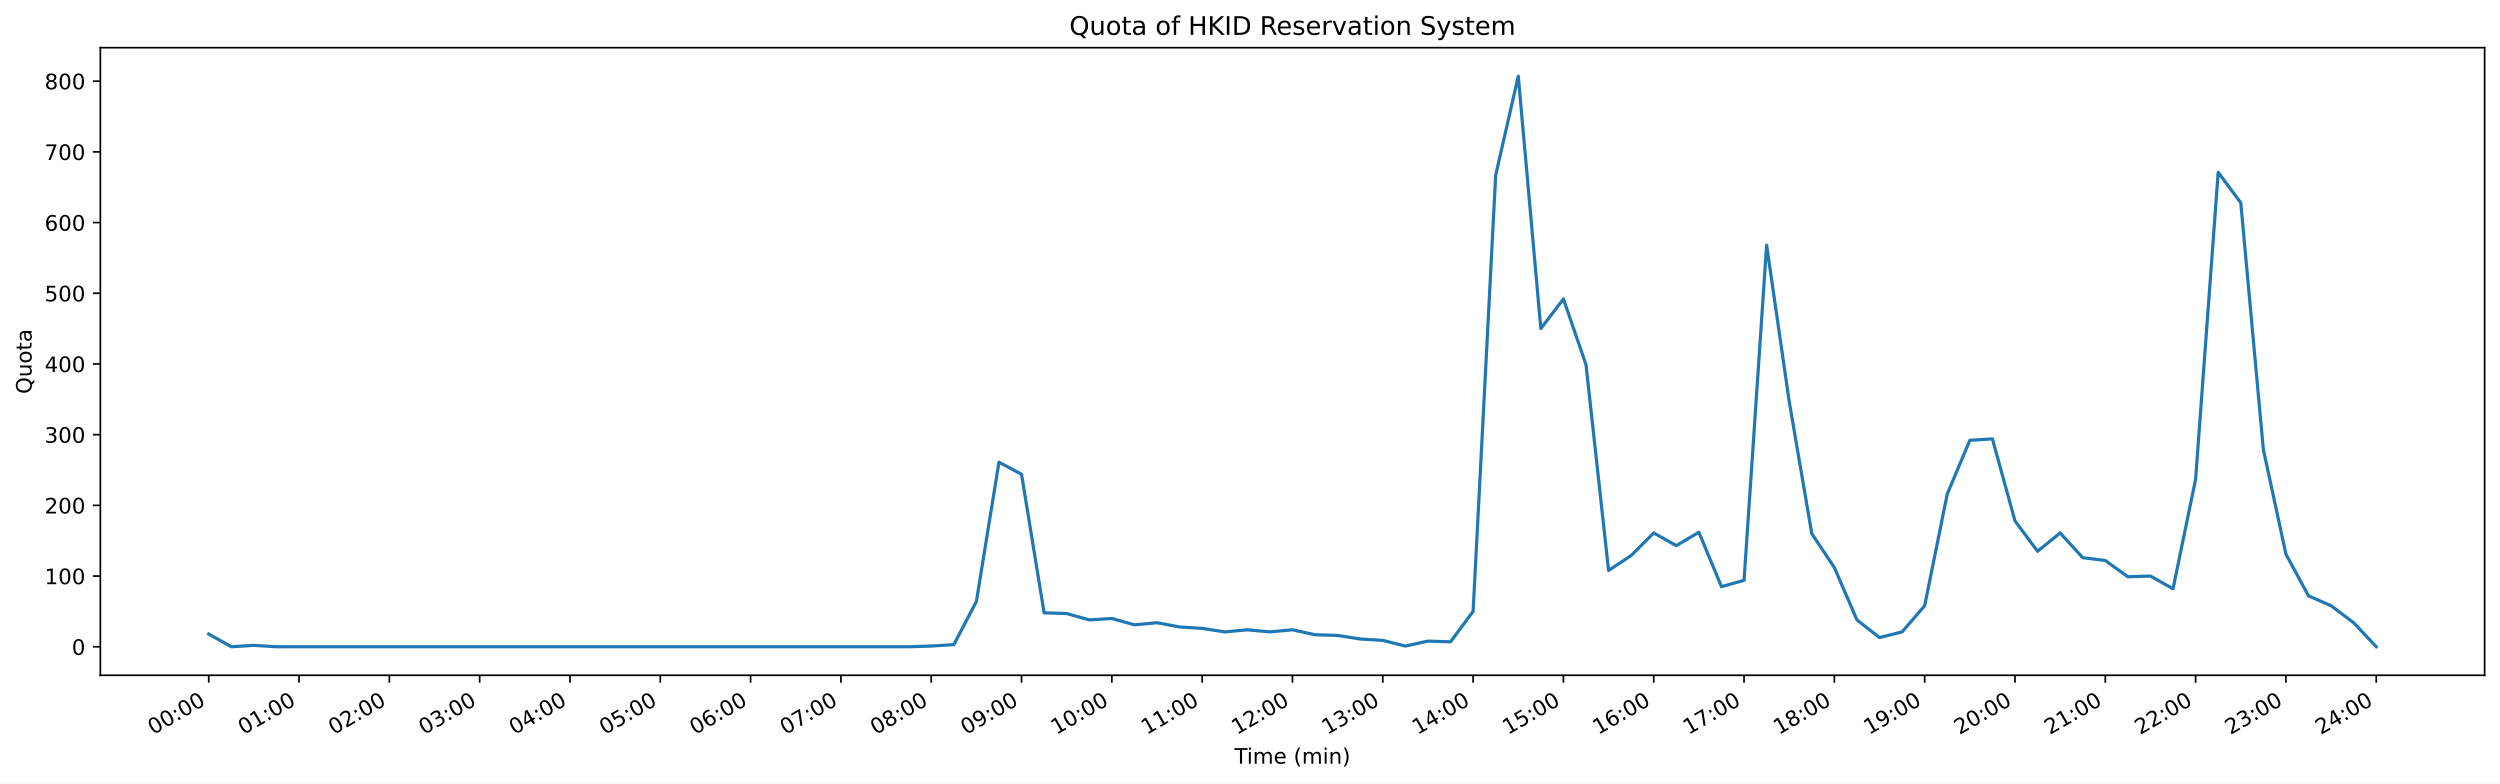
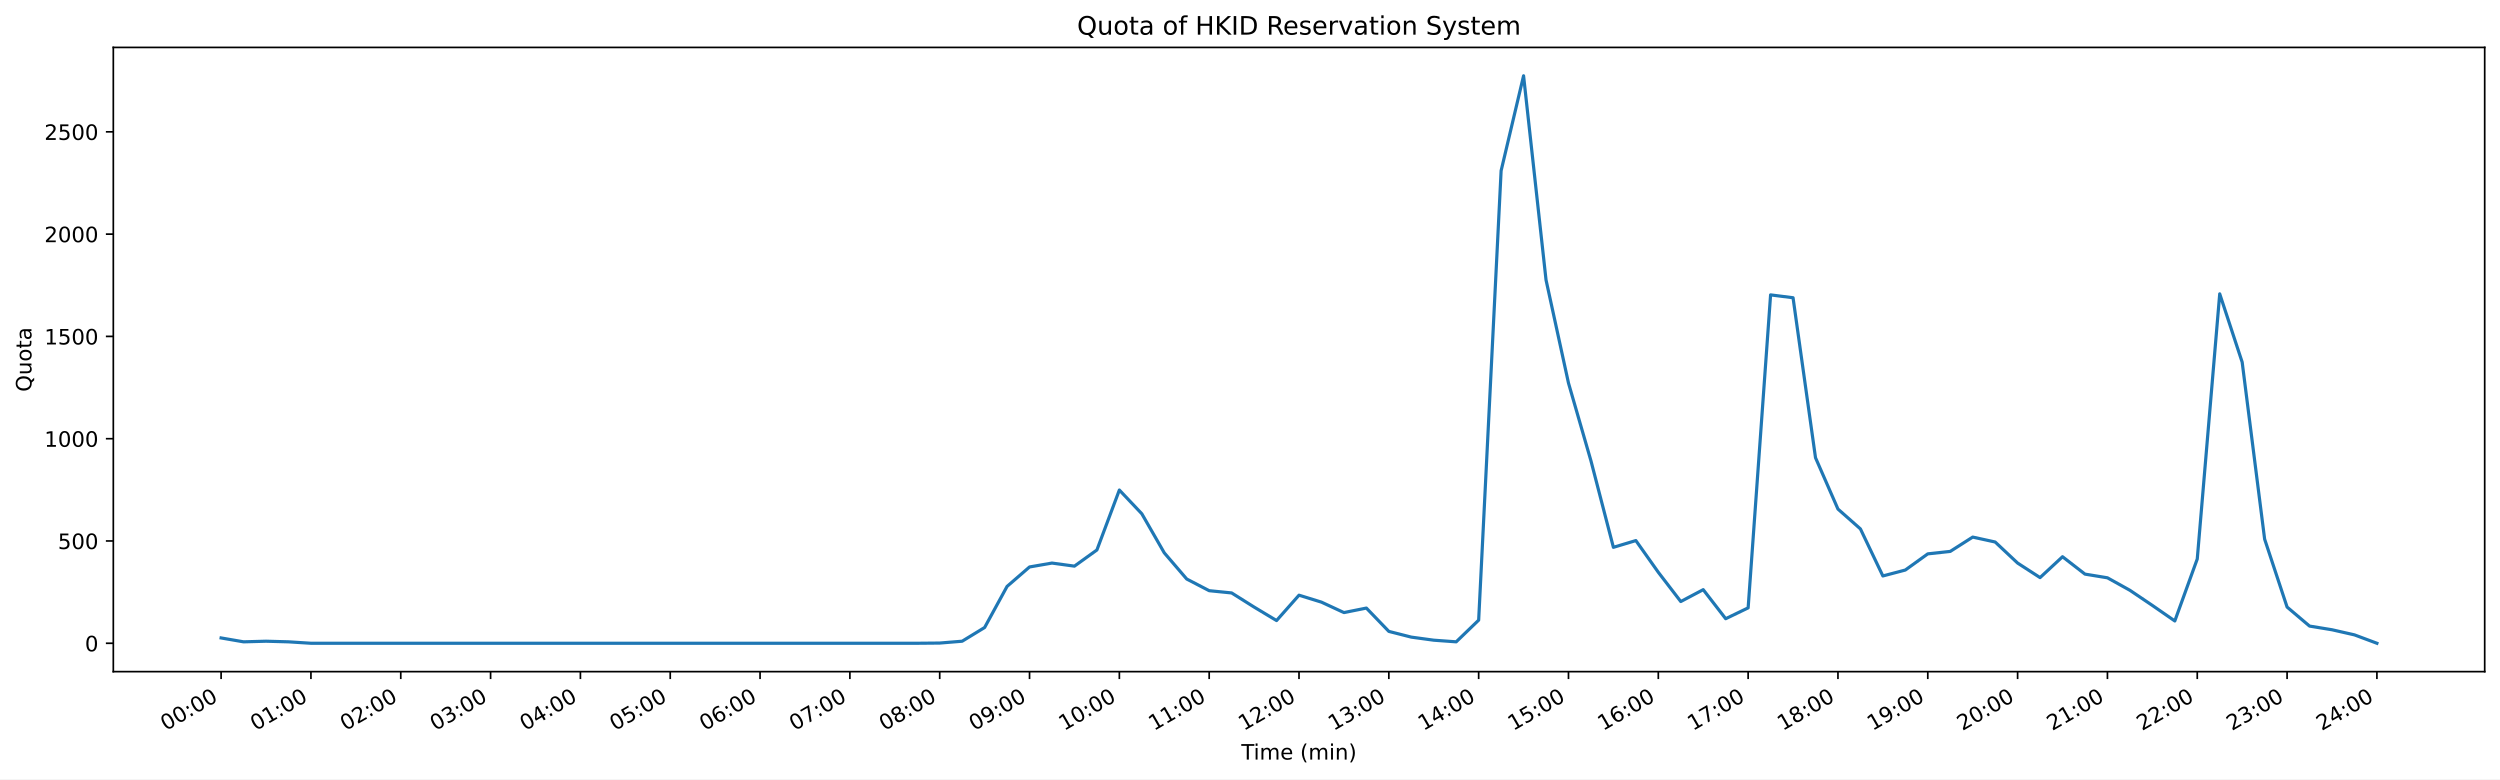
- <svg xmlns="http://www.w3.org/2000/svg" xmlns:xlink="http://www.w3.org/1999/xlink" width="1170.166pt" height="366.747pt" viewBox="0 0 1170.166 366.747" version="1.1">
+ <svg xmlns="http://www.w3.org/2000/svg" xmlns:xlink="http://www.w3.org/1999/xlink" width="1176.528pt" height="366.747pt" viewBox="0 0 1176.528 366.747" version="1.1">
  <defs>
    <style type="text/css">*{stroke-linejoin: round; stroke-linecap: butt}</style>
  </defs>
  <g id="figure_1">
    <g id="patch_1">
-       <path d="M 0 366.747  L 1170.166 366.747  L 1170.166 0  L 0 0  z " style="fill: #ffffff" />
+       <path d="M 0 366.747  L 1176.528 366.747  L 1176.528 0  L 0 0  z " style="fill: #ffffff" />
    </g>
    <g id="axes_1">
      <g id="patch_2">
-         <path d="M 46.966 316.078  L 1162.966 316.078  L 1162.966 22.318  L 46.966 22.318  z " style="fill: #ffffff" />
+         <path d="M 53.328 316.078  L 1169.328 316.078  L 1169.328 22.318  L 53.328 22.318  z " style="fill: #ffffff" />
      </g>
      <g id="matplotlib.axis_1">
        <g id="xtick_1">
          <g id="line2d_1">
            <defs>
-               <path id="m8f4cb7f6e7" d="M 0 0  L 0 3.5  " style="stroke: #000000; stroke-width: 0.8" />
+               <path id="ma7c7d7e7e1" d="M 0 0  L 0 3.5  " style="stroke: #000000; stroke-width: 0.8" />
            </defs>
            <g>
-               <use xlink:href="#m8f4cb7f6e7" x="97.693" y="316.078" style="stroke: #000000; stroke-width: 0.8" />
+               <use xlink:href="#ma7c7d7e7e1" x="104.055" y="316.078" style="stroke: #000000; stroke-width: 0.8" />
            </g>
          </g>
          <g id="text_1">
-             <g transform="translate(71.69528 344.0679) rotate(-30) scale(0.1 -0.1)">
+             <g transform="translate(78.05778 344.0679) rotate(-30) scale(0.1 -0.1)">
              <defs>
                <path id="DejaVuSans-30" d="M 2034 4250  Q 1547 4250 1301 3770  Q 1056 3291 1056 2328  Q 1056 1369 1301 889  Q 1547 409 2034 409  Q 2525 409 2770 889  Q 3016 1369 3016 2328  Q 3016 3291 2770 3770  Q 2525 4250 2034 4250  z M 2034 4750  Q 2819 4750 3233 4129  Q 3647 3509 3647 2328  Q 3647 1150 3233 529  Q 2819 -91 2034 -91  Q 1250 -91 836 529  Q 422 1150 422 2328  Q 422 3509 836 4129  Q 1250 4750 2034 4750  z " transform="scale(0.015625)" />
                <path id="DejaVuSans-3a" d="M 750 794  L 1409 794  L 1409 0  L 750 0  L 750 794  z M 750 3309  L 1409 3309  L 1409 2516  L 750 2516  L 750 3309  z " transform="scale(0.015625)" />
              </defs>
              <use xlink:href="#DejaVuSans-30" />
              <use xlink:href="#DejaVuSans-30" x="63.623" />
              <use xlink:href="#DejaVuSans-3a" x="127.246" />
              <use xlink:href="#DejaVuSans-30" x="160.938" />
              <use xlink:href="#DejaVuSans-30" x="224.561" />
            </g>
          </g>
        </g>
        <g id="xtick_2">
          <g id="line2d_2">
            <g>
-               <use xlink:href="#m8f4cb7f6e7" x="139.966" y="316.078" style="stroke: #000000; stroke-width: 0.8" />
+               <use xlink:href="#ma7c7d7e7e1" x="146.328" y="316.078" style="stroke: #000000; stroke-width: 0.8" />
            </g>
          </g>
          <g id="text_2">
-             <g transform="translate(113.968 344.0679) rotate(-30) scale(0.1 -0.1)">
+             <g transform="translate(120.3305 344.0679) rotate(-30) scale(0.1 -0.1)">
              <defs>
                <path id="DejaVuSans-31" d="M 794 531  L 1825 531  L 1825 4091  L 703 3866  L 703 4441  L 1819 4666  L 2450 4666  L 2450 531  L 3481 531  L 3481 0  L 794 0  L 794 531  z " transform="scale(0.015625)" />
              </defs>
              <use xlink:href="#DejaVuSans-30" />
              <use xlink:href="#DejaVuSans-31" x="63.623" />
              <use xlink:href="#DejaVuSans-3a" x="127.246" />
              <use xlink:href="#DejaVuSans-30" x="160.938" />
              <use xlink:href="#DejaVuSans-30" x="224.561" />
            </g>
          </g>
        </g>
        <g id="xtick_3">
          <g id="line2d_3">
            <g>
-               <use xlink:href="#m8f4cb7f6e7" x="182.238" y="316.078" style="stroke: #000000; stroke-width: 0.8" />
+               <use xlink:href="#ma7c7d7e7e1" x="188.601" y="316.078" style="stroke: #000000; stroke-width: 0.8" />
            </g>
          </g>
          <g id="text_3">
-             <g transform="translate(156.2407 344.0679) rotate(-30) scale(0.1 -0.1)">
+             <g transform="translate(162.6032 344.0679) rotate(-30) scale(0.1 -0.1)">
              <defs>
                <path id="DejaVuSans-32" d="M 1228 531  L 3431 531  L 3431 0  L 469 0  L 469 531  Q 828 903 1448 1529  Q 2069 2156 2228 2338  Q 2531 2678 2651 2914  Q 2772 3150 2772 3378  Q 2772 3750 2511 3984  Q 2250 4219 1831 4219  Q 1534 4219 1204 4116  Q 875 4013 500 3803  L 500 4441  Q 881 4594 1212 4672  Q 1544 4750 1819 4750  Q 2544 4750 2975 4387  Q 3406 4025 3406 3419  Q 3406 3131 3298 2873  Q 3191 2616 2906 2266  Q 2828 2175 2409 1742  Q 1991 1309 1228 531  z " transform="scale(0.015625)" />
              </defs>
              <use xlink:href="#DejaVuSans-30" />
              <use xlink:href="#DejaVuSans-32" x="63.623" />
              <use xlink:href="#DejaVuSans-3a" x="127.246" />
              <use xlink:href="#DejaVuSans-30" x="160.938" />
              <use xlink:href="#DejaVuSans-30" x="224.561" />
            </g>
          </g>
        </g>
        <g id="xtick_4">
          <g id="line2d_4">
            <g>
-               <use xlink:href="#m8f4cb7f6e7" x="224.511" y="316.078" style="stroke: #000000; stroke-width: 0.8" />
+               <use xlink:href="#ma7c7d7e7e1" x="230.874" y="316.078" style="stroke: #000000; stroke-width: 0.8" />
            </g>
          </g>
          <g id="text_4">
-             <g transform="translate(198.5135 344.0679) rotate(-30) scale(0.1 -0.1)">
+             <g transform="translate(204.876 344.0679) rotate(-30) scale(0.1 -0.1)">
              <defs>
                <path id="DejaVuSans-33" d="M 2597 2516  Q 3050 2419 3304 2112  Q 3559 1806 3559 1356  Q 3559 666 3084 287  Q 2609 -91 1734 -91  Q 1441 -91 1130 -33  Q 819 25 488 141  L 488 750  Q 750 597 1062 519  Q 1375 441 1716 441  Q 2309 441 2620 675  Q 2931 909 2931 1356  Q 2931 1769 2642 2001  Q 2353 2234 1838 2234  L 1294 2234  L 1294 2753  L 1863 2753  Q 2328 2753 2575 2939  Q 2822 3125 2822 3475  Q 2822 3834 2567 4026  Q 2313 4219 1838 4219  Q 1578 4219 1281 4162  Q 984 4106 628 3988  L 628 4550  Q 988 4650 1302 4700  Q 1616 4750 1894 4750  Q 2613 4750 3031 4423  Q 3450 4097 3450 3541  Q 3450 3153 3228 2886  Q 3006 2619 2597 2516  z " transform="scale(0.015625)" />
              </defs>
              <use xlink:href="#DejaVuSans-30" />
              <use xlink:href="#DejaVuSans-33" x="63.623" />
              <use xlink:href="#DejaVuSans-3a" x="127.246" />
              <use xlink:href="#DejaVuSans-30" x="160.938" />
              <use xlink:href="#DejaVuSans-30" x="224.561" />
            </g>
          </g>
        </g>
        <g id="xtick_5">
          <g id="line2d_5">
            <g>
-               <use xlink:href="#m8f4cb7f6e7" x="266.784" y="316.078" style="stroke: #000000; stroke-width: 0.8" />
+               <use xlink:href="#ma7c7d7e7e1" x="273.146" y="316.078" style="stroke: #000000; stroke-width: 0.8" />
            </g>
          </g>
          <g id="text_5">
-             <g transform="translate(240.7862 344.0679) rotate(-30) scale(0.1 -0.1)">
+             <g transform="translate(247.1487 344.0679) rotate(-30) scale(0.1 -0.1)">
              <defs>
                <path id="DejaVuSans-34" d="M 2419 4116  L 825 1625  L 2419 1625  L 2419 4116  z M 2253 4666  L 3047 4666  L 3047 1625  L 3713 1625  L 3713 1100  L 3047 1100  L 3047 0  L 2419 0  L 2419 1100  L 313 1100  L 313 1709  L 2253 4666  z " transform="scale(0.015625)" />
              </defs>
              <use xlink:href="#DejaVuSans-30" />
              <use xlink:href="#DejaVuSans-34" x="63.623" />
              <use xlink:href="#DejaVuSans-3a" x="127.246" />
              <use xlink:href="#DejaVuSans-30" x="160.938" />
              <use xlink:href="#DejaVuSans-30" x="224.561" />
            </g>
          </g>
        </g>
        <g id="xtick_6">
          <g id="line2d_6">
            <g>
-               <use xlink:href="#m8f4cb7f6e7" x="309.057" y="316.078" style="stroke: #000000; stroke-width: 0.8" />
+               <use xlink:href="#ma7c7d7e7e1" x="315.419" y="316.078" style="stroke: #000000; stroke-width: 0.8" />
            </g>
          </g>
          <g id="text_6">
-             <g transform="translate(283.0589 344.0679) rotate(-30) scale(0.1 -0.1)">
+             <g transform="translate(289.4214 344.0679) rotate(-30) scale(0.1 -0.1)">
              <defs>
                <path id="DejaVuSans-35" d="M 691 4666  L 3169 4666  L 3169 4134  L 1269 4134  L 1269 2991  Q 1406 3038 1543 3061  Q 1681 3084 1819 3084  Q 2600 3084 3056 2656  Q 3513 2228 3513 1497  Q 3513 744 3044 326  Q 2575 -91 1722 -91  Q 1428 -91 1123 -41  Q 819 9 494 109  L 494 744  Q 775 591 1075 516  Q 1375 441 1709 441  Q 2250 441 2565 725  Q 2881 1009 2881 1497  Q 2881 1984 2565 2268  Q 2250 2553 1709 2553  Q 1456 2553 1204 2497  Q 953 2441 691 2322  L 691 4666  z " transform="scale(0.015625)" />
              </defs>
              <use xlink:href="#DejaVuSans-30" />
              <use xlink:href="#DejaVuSans-35" x="63.623" />
              <use xlink:href="#DejaVuSans-3a" x="127.246" />
              <use xlink:href="#DejaVuSans-30" x="160.938" />
              <use xlink:href="#DejaVuSans-30" x="224.561" />
            </g>
          </g>
        </g>
        <g id="xtick_7">
          <g id="line2d_7">
            <g>
-               <use xlink:href="#m8f4cb7f6e7" x="351.329" y="316.078" style="stroke: #000000; stroke-width: 0.8" />
+               <use xlink:href="#ma7c7d7e7e1" x="357.692" y="316.078" style="stroke: #000000; stroke-width: 0.8" />
            </g>
          </g>
          <g id="text_7">
-             <g transform="translate(325.3316 344.0679) rotate(-30) scale(0.1 -0.1)">
+             <g transform="translate(331.6941 344.0679) rotate(-30) scale(0.1 -0.1)">
              <defs>
                <path id="DejaVuSans-36" d="M 2113 2584  Q 1688 2584 1439 2293  Q 1191 2003 1191 1497  Q 1191 994 1439 701  Q 1688 409 2113 409  Q 2538 409 2786 701  Q 3034 994 3034 1497  Q 3034 2003 2786 2293  Q 2538 2584 2113 2584  z M 3366 4563  L 3366 3988  Q 3128 4100 2886 4159  Q 2644 4219 2406 4219  Q 1781 4219 1451 3797  Q 1122 3375 1075 2522  Q 1259 2794 1537 2939  Q 1816 3084 2150 3084  Q 2853 3084 3261 2657  Q 3669 2231 3669 1497  Q 3669 778 3244 343  Q 2819 -91 2113 -91  Q 1303 -91 875 529  Q 447 1150 447 2328  Q 447 3434 972 4092  Q 1497 4750 2381 4750  Q 2619 4750 2861 4703  Q 3103 4656 3366 4563  z " transform="scale(0.015625)" />
              </defs>
              <use xlink:href="#DejaVuSans-30" />
              <use xlink:href="#DejaVuSans-36" x="63.623" />
              <use xlink:href="#DejaVuSans-3a" x="127.246" />
              <use xlink:href="#DejaVuSans-30" x="160.938" />
              <use xlink:href="#DejaVuSans-30" x="224.561" />
            </g>
          </g>
        </g>
        <g id="xtick_8">
          <g id="line2d_8">
            <g>
-               <use xlink:href="#m8f4cb7f6e7" x="393.602" y="316.078" style="stroke: #000000; stroke-width: 0.8" />
+               <use xlink:href="#ma7c7d7e7e1" x="399.964" y="316.078" style="stroke: #000000; stroke-width: 0.8" />
            </g>
          </g>
          <g id="text_8">
-             <g transform="translate(367.6044 344.0679) rotate(-30) scale(0.1 -0.1)">
+             <g transform="translate(373.9669 344.0679) rotate(-30) scale(0.1 -0.1)">
              <defs>
                <path id="DejaVuSans-37" d="M 525 4666  L 3525 4666  L 3525 4397  L 1831 0  L 1172 0  L 2766 4134  L 525 4134  L 525 4666  z " transform="scale(0.015625)" />
              </defs>
              <use xlink:href="#DejaVuSans-30" />
              <use xlink:href="#DejaVuSans-37" x="63.623" />
              <use xlink:href="#DejaVuSans-3a" x="127.246" />
              <use xlink:href="#DejaVuSans-30" x="160.938" />
              <use xlink:href="#DejaVuSans-30" x="224.561" />
            </g>
          </g>
        </g>
        <g id="xtick_9">
          <g id="line2d_9">
            <g>
-               <use xlink:href="#m8f4cb7f6e7" x="435.875" y="316.078" style="stroke: #000000; stroke-width: 0.8" />
+               <use xlink:href="#ma7c7d7e7e1" x="442.237" y="316.078" style="stroke: #000000; stroke-width: 0.8" />
            </g>
          </g>
          <g id="text_9">
-             <g transform="translate(409.8771 344.0679) rotate(-30) scale(0.1 -0.1)">
+             <g transform="translate(416.2396 344.0679) rotate(-30) scale(0.1 -0.1)">
              <defs>
                <path id="DejaVuSans-38" d="M 2034 2216  Q 1584 2216 1326 1975  Q 1069 1734 1069 1313  Q 1069 891 1326 650  Q 1584 409 2034 409  Q 2484 409 2743 651  Q 3003 894 3003 1313  Q 3003 1734 2745 1975  Q 2488 2216 2034 2216  z M 1403 2484  Q 997 2584 770 2862  Q 544 3141 544 3541  Q 544 4100 942 4425  Q 1341 4750 2034 4750  Q 2731 4750 3128 4425  Q 3525 4100 3525 3541  Q 3525 3141 3298 2862  Q 3072 2584 2669 2484  Q 3125 2378 3379 2068  Q 3634 1759 3634 1313  Q 3634 634 3220 271  Q 2806 -91 2034 -91  Q 1263 -91 848 271  Q 434 634 434 1313  Q 434 1759 690 2068  Q 947 2378 1403 2484  z M 1172 3481  Q 1172 3119 1398 2916  Q 1625 2713 2034 2713  Q 2441 2713 2670 2916  Q 2900 3119 2900 3481  Q 2900 3844 2670 4047  Q 2441 4250 2034 4250  Q 1625 4250 1398 4047  Q 1172 3844 1172 3481  z " transform="scale(0.015625)" />
              </defs>
              <use xlink:href="#DejaVuSans-30" />
              <use xlink:href="#DejaVuSans-38" x="63.623" />
              <use xlink:href="#DejaVuSans-3a" x="127.246" />
              <use xlink:href="#DejaVuSans-30" x="160.938" />
              <use xlink:href="#DejaVuSans-30" x="224.561" />
            </g>
          </g>
        </g>
        <g id="xtick_10">
          <g id="line2d_10">
            <g>
-               <use xlink:href="#m8f4cb7f6e7" x="478.147" y="316.078" style="stroke: #000000; stroke-width: 0.8" />
+               <use xlink:href="#ma7c7d7e7e1" x="484.51" y="316.078" style="stroke: #000000; stroke-width: 0.8" />
            </g>
          </g>
          <g id="text_10">
-             <g transform="translate(452.1498 344.0679) rotate(-30) scale(0.1 -0.1)">
+             <g transform="translate(458.5123 344.0679) rotate(-30) scale(0.1 -0.1)">
              <defs>
                <path id="DejaVuSans-39" d="M 703 97  L 703 672  Q 941 559 1184 500  Q 1428 441 1663 441  Q 2288 441 2617 861  Q 2947 1281 2994 2138  Q 2813 1869 2534 1725  Q 2256 1581 1919 1581  Q 1219 1581 811 2004  Q 403 2428 403 3163  Q 403 3881 828 4315  Q 1253 4750 1959 4750  Q 2769 4750 3195 4129  Q 3622 3509 3622 2328  Q 3622 1225 3098 567  Q 2575 -91 1691 -91  Q 1453 -91 1209 -44  Q 966 3 703 97  z M 1959 2075  Q 2384 2075 2632 2365  Q 2881 2656 2881 3163  Q 2881 3666 2632 3958  Q 2384 4250 1959 4250  Q 1534 4250 1286 3958  Q 1038 3666 1038 3163  Q 1038 2656 1286 2365  Q 1534 2075 1959 2075  z " transform="scale(0.015625)" />
              </defs>
              <use xlink:href="#DejaVuSans-30" />
              <use xlink:href="#DejaVuSans-39" x="63.623" />
              <use xlink:href="#DejaVuSans-3a" x="127.246" />
              <use xlink:href="#DejaVuSans-30" x="160.938" />
              <use xlink:href="#DejaVuSans-30" x="224.561" />
            </g>
          </g>
        </g>
        <g id="xtick_11">
          <g id="line2d_11">
            <g>
-               <use xlink:href="#m8f4cb7f6e7" x="520.42" y="316.078" style="stroke: #000000; stroke-width: 0.8" />
+               <use xlink:href="#ma7c7d7e7e1" x="526.783" y="316.078" style="stroke: #000000; stroke-width: 0.8" />
            </g>
          </g>
          <g id="text_11">
-             <g transform="translate(494.4226 344.0679) rotate(-30) scale(0.1 -0.1)">
+             <g transform="translate(500.7851 344.0679) rotate(-30) scale(0.1 -0.1)">
              <use xlink:href="#DejaVuSans-31" />
              <use xlink:href="#DejaVuSans-30" x="63.623" />
              <use xlink:href="#DejaVuSans-3a" x="127.246" />
              <use xlink:href="#DejaVuSans-30" x="160.938" />
              <use xlink:href="#DejaVuSans-30" x="224.561" />
            </g>
          </g>
        </g>
        <g id="xtick_12">
          <g id="line2d_12">
            <g>
-               <use xlink:href="#m8f4cb7f6e7" x="562.693" y="316.078" style="stroke: #000000; stroke-width: 0.8" />
+               <use xlink:href="#ma7c7d7e7e1" x="569.055" y="316.078" style="stroke: #000000; stroke-width: 0.8" />
            </g>
          </g>
          <g id="text_12">
-             <g transform="translate(536.6953 344.0679) rotate(-30) scale(0.1 -0.1)">
+             <g transform="translate(543.0578 344.0679) rotate(-30) scale(0.1 -0.1)">
              <use xlink:href="#DejaVuSans-31" />
              <use xlink:href="#DejaVuSans-31" x="63.623" />
              <use xlink:href="#DejaVuSans-3a" x="127.246" />
              <use xlink:href="#DejaVuSans-30" x="160.938" />
              <use xlink:href="#DejaVuSans-30" x="224.561" />
            </g>
          </g>
        </g>
        <g id="xtick_13">
          <g id="line2d_13">
            <g>
-               <use xlink:href="#m8f4cb7f6e7" x="604.966" y="316.078" style="stroke: #000000; stroke-width: 0.8" />
+               <use xlink:href="#ma7c7d7e7e1" x="611.328" y="316.078" style="stroke: #000000; stroke-width: 0.8" />
            </g>
          </g>
          <g id="text_13">
-             <g transform="translate(578.968 344.0679) rotate(-30) scale(0.1 -0.1)">
+             <g transform="translate(585.3305 344.0679) rotate(-30) scale(0.1 -0.1)">
              <use xlink:href="#DejaVuSans-31" />
              <use xlink:href="#DejaVuSans-32" x="63.623" />
              <use xlink:href="#DejaVuSans-3a" x="127.246" />
              <use xlink:href="#DejaVuSans-30" x="160.938" />
              <use xlink:href="#DejaVuSans-30" x="224.561" />
            </g>
          </g>
        </g>
        <g id="xtick_14">
          <g id="line2d_14">
            <g>
-               <use xlink:href="#m8f4cb7f6e7" x="647.238" y="316.078" style="stroke: #000000; stroke-width: 0.8" />
+               <use xlink:href="#ma7c7d7e7e1" x="653.601" y="316.078" style="stroke: #000000; stroke-width: 0.8" />
            </g>
          </g>
          <g id="text_14">
-             <g transform="translate(621.2407 344.0679) rotate(-30) scale(0.1 -0.1)">
+             <g transform="translate(627.6032 344.0679) rotate(-30) scale(0.1 -0.1)">
              <use xlink:href="#DejaVuSans-31" />
              <use xlink:href="#DejaVuSans-33" x="63.623" />
              <use xlink:href="#DejaVuSans-3a" x="127.246" />
              <use xlink:href="#DejaVuSans-30" x="160.938" />
              <use xlink:href="#DejaVuSans-30" x="224.561" />
            </g>
          </g>
        </g>
        <g id="xtick_15">
          <g id="line2d_15">
            <g>
-               <use xlink:href="#m8f4cb7f6e7" x="689.511" y="316.078" style="stroke: #000000; stroke-width: 0.8" />
+               <use xlink:href="#ma7c7d7e7e1" x="695.874" y="316.078" style="stroke: #000000; stroke-width: 0.8" />
            </g>
          </g>
          <g id="text_15">
-             <g transform="translate(663.5135 344.0679) rotate(-30) scale(0.1 -0.1)">
+             <g transform="translate(669.876 344.0679) rotate(-30) scale(0.1 -0.1)">
              <use xlink:href="#DejaVuSans-31" />
              <use xlink:href="#DejaVuSans-34" x="63.623" />
              <use xlink:href="#DejaVuSans-3a" x="127.246" />
              <use xlink:href="#DejaVuSans-30" x="160.938" />
              <use xlink:href="#DejaVuSans-30" x="224.561" />
            </g>
          </g>
        </g>
        <g id="xtick_16">
          <g id="line2d_16">
            <g>
-               <use xlink:href="#m8f4cb7f6e7" x="731.784" y="316.078" style="stroke: #000000; stroke-width: 0.8" />
+               <use xlink:href="#ma7c7d7e7e1" x="738.146" y="316.078" style="stroke: #000000; stroke-width: 0.8" />
            </g>
          </g>
          <g id="text_16">
-             <g transform="translate(705.7862 344.0679) rotate(-30) scale(0.1 -0.1)">
+             <g transform="translate(712.1487 344.0679) rotate(-30) scale(0.1 -0.1)">
              <use xlink:href="#DejaVuSans-31" />
              <use xlink:href="#DejaVuSans-35" x="63.623" />
              <use xlink:href="#DejaVuSans-3a" x="127.246" />
              <use xlink:href="#DejaVuSans-30" x="160.938" />
              <use xlink:href="#DejaVuSans-30" x="224.561" />
            </g>
          </g>
        </g>
        <g id="xtick_17">
          <g id="line2d_17">
            <g>
-               <use xlink:href="#m8f4cb7f6e7" x="774.057" y="316.078" style="stroke: #000000; stroke-width: 0.8" />
+               <use xlink:href="#ma7c7d7e7e1" x="780.419" y="316.078" style="stroke: #000000; stroke-width: 0.8" />
            </g>
          </g>
          <g id="text_17">
-             <g transform="translate(748.0589 344.0679) rotate(-30) scale(0.1 -0.1)">
+             <g transform="translate(754.4214 344.0679) rotate(-30) scale(0.1 -0.1)">
              <use xlink:href="#DejaVuSans-31" />
              <use xlink:href="#DejaVuSans-36" x="63.623" />
              <use xlink:href="#DejaVuSans-3a" x="127.246" />
              <use xlink:href="#DejaVuSans-30" x="160.938" />
              <use xlink:href="#DejaVuSans-30" x="224.561" />
            </g>
          </g>
        </g>
        <g id="xtick_18">
          <g id="line2d_18">
            <g>
-               <use xlink:href="#m8f4cb7f6e7" x="816.329" y="316.078" style="stroke: #000000; stroke-width: 0.8" />
+               <use xlink:href="#ma7c7d7e7e1" x="822.692" y="316.078" style="stroke: #000000; stroke-width: 0.8" />
            </g>
          </g>
          <g id="text_18">
-             <g transform="translate(790.3316 344.0679) rotate(-30) scale(0.1 -0.1)">
+             <g transform="translate(796.6941 344.0679) rotate(-30) scale(0.1 -0.1)">
              <use xlink:href="#DejaVuSans-31" />
              <use xlink:href="#DejaVuSans-37" x="63.623" />
              <use xlink:href="#DejaVuSans-3a" x="127.246" />
              <use xlink:href="#DejaVuSans-30" x="160.938" />
              <use xlink:href="#DejaVuSans-30" x="224.561" />
            </g>
          </g>
        </g>
        <g id="xtick_19">
          <g id="line2d_19">
            <g>
-               <use xlink:href="#m8f4cb7f6e7" x="858.602" y="316.078" style="stroke: #000000; stroke-width: 0.8" />
+               <use xlink:href="#ma7c7d7e7e1" x="864.964" y="316.078" style="stroke: #000000; stroke-width: 0.8" />
            </g>
          </g>
          <g id="text_19">
-             <g transform="translate(832.6044 344.0679) rotate(-30) scale(0.1 -0.1)">
+             <g transform="translate(838.9669 344.0679) rotate(-30) scale(0.1 -0.1)">
              <use xlink:href="#DejaVuSans-31" />
              <use xlink:href="#DejaVuSans-38" x="63.623" />
              <use xlink:href="#DejaVuSans-3a" x="127.246" />
              <use xlink:href="#DejaVuSans-30" x="160.938" />
              <use xlink:href="#DejaVuSans-30" x="224.561" />
            </g>
          </g>
        </g>
        <g id="xtick_20">
          <g id="line2d_20">
            <g>
-               <use xlink:href="#m8f4cb7f6e7" x="900.875" y="316.078" style="stroke: #000000; stroke-width: 0.8" />
+               <use xlink:href="#ma7c7d7e7e1" x="907.237" y="316.078" style="stroke: #000000; stroke-width: 0.8" />
            </g>
          </g>
          <g id="text_20">
-             <g transform="translate(874.8771 344.0679) rotate(-30) scale(0.1 -0.1)">
+             <g transform="translate(881.2396 344.0679) rotate(-30) scale(0.1 -0.1)">
              <use xlink:href="#DejaVuSans-31" />
              <use xlink:href="#DejaVuSans-39" x="63.623" />
              <use xlink:href="#DejaVuSans-3a" x="127.246" />
              <use xlink:href="#DejaVuSans-30" x="160.938" />
              <use xlink:href="#DejaVuSans-30" x="224.561" />
            </g>
          </g>
        </g>
        <g id="xtick_21">
          <g id="line2d_21">
            <g>
-               <use xlink:href="#m8f4cb7f6e7" x="943.147" y="316.078" style="stroke: #000000; stroke-width: 0.8" />
+               <use xlink:href="#ma7c7d7e7e1" x="949.51" y="316.078" style="stroke: #000000; stroke-width: 0.8" />
            </g>
          </g>
          <g id="text_21">
-             <g transform="translate(917.1498 344.0679) rotate(-30) scale(0.1 -0.1)">
+             <g transform="translate(923.5123 344.0679) rotate(-30) scale(0.1 -0.1)">
              <use xlink:href="#DejaVuSans-32" />
              <use xlink:href="#DejaVuSans-30" x="63.623" />
              <use xlink:href="#DejaVuSans-3a" x="127.246" />
              <use xlink:href="#DejaVuSans-30" x="160.938" />
              <use xlink:href="#DejaVuSans-30" x="224.561" />
            </g>
          </g>
        </g>
        <g id="xtick_22">
          <g id="line2d_22">
            <g>
-               <use xlink:href="#m8f4cb7f6e7" x="985.42" y="316.078" style="stroke: #000000; stroke-width: 0.8" />
+               <use xlink:href="#ma7c7d7e7e1" x="991.783" y="316.078" style="stroke: #000000; stroke-width: 0.8" />
            </g>
          </g>
          <g id="text_22">
-             <g transform="translate(959.4226 344.0679) rotate(-30) scale(0.1 -0.1)">
+             <g transform="translate(965.7851 344.0679) rotate(-30) scale(0.1 -0.1)">
              <use xlink:href="#DejaVuSans-32" />
              <use xlink:href="#DejaVuSans-31" x="63.623" />
              <use xlink:href="#DejaVuSans-3a" x="127.246" />
              <use xlink:href="#DejaVuSans-30" x="160.938" />
              <use xlink:href="#DejaVuSans-30" x="224.561" />
            </g>
          </g>
        </g>
        <g id="xtick_23">
          <g id="line2d_23">
            <g>
-               <use xlink:href="#m8f4cb7f6e7" x="1027.693" y="316.078" style="stroke: #000000; stroke-width: 0.8" />
+               <use xlink:href="#ma7c7d7e7e1" x="1034.055" y="316.078" style="stroke: #000000; stroke-width: 0.8" />
            </g>
          </g>
          <g id="text_23">
-             <g transform="translate(1001.695 344.0679) rotate(-30) scale(0.1 -0.1)">
+             <g transform="translate(1008.058 344.0679) rotate(-30) scale(0.1 -0.1)">
              <use xlink:href="#DejaVuSans-32" />
              <use xlink:href="#DejaVuSans-32" x="63.623" />
              <use xlink:href="#DejaVuSans-3a" x="127.246" />
              <use xlink:href="#DejaVuSans-30" x="160.938" />
              <use xlink:href="#DejaVuSans-30" x="224.561" />
            </g>
          </g>
        </g>
        <g id="xtick_24">
          <g id="line2d_24">
            <g>
-               <use xlink:href="#m8f4cb7f6e7" x="1069.966" y="316.078" style="stroke: #000000; stroke-width: 0.8" />
+               <use xlink:href="#ma7c7d7e7e1" x="1076.328" y="316.078" style="stroke: #000000; stroke-width: 0.8" />
            </g>
          </g>
          <g id="text_24">
-             <g transform="translate(1043.968 344.0679) rotate(-30) scale(0.1 -0.1)">
+             <g transform="translate(1050.331 344.0679) rotate(-30) scale(0.1 -0.1)">
              <use xlink:href="#DejaVuSans-32" />
              <use xlink:href="#DejaVuSans-33" x="63.623" />
              <use xlink:href="#DejaVuSans-3a" x="127.246" />
              <use xlink:href="#DejaVuSans-30" x="160.938" />
              <use xlink:href="#DejaVuSans-30" x="224.561" />
            </g>
          </g>
        </g>
        <g id="xtick_25">
          <g id="line2d_25">
            <g>
-               <use xlink:href="#m8f4cb7f6e7" x="1112.238" y="316.078" style="stroke: #000000; stroke-width: 0.8" />
+               <use xlink:href="#ma7c7d7e7e1" x="1118.601" y="316.078" style="stroke: #000000; stroke-width: 0.8" />
            </g>
          </g>
          <g id="text_25">
-             <g transform="translate(1086.241 344.0679) rotate(-30) scale(0.1 -0.1)">
+             <g transform="translate(1092.603 344.0679) rotate(-30) scale(0.1 -0.1)">
              <use xlink:href="#DejaVuSans-32" />
              <use xlink:href="#DejaVuSans-34" x="63.623" />
              <use xlink:href="#DejaVuSans-3a" x="127.246" />
              <use xlink:href="#DejaVuSans-30" x="160.938" />
              <use xlink:href="#DejaVuSans-30" x="224.561" />
            </g>
          </g>
        </g>
        <g id="text_26">
-           <g transform="translate(577.8133 357.4674) scale(0.1 -0.1)">
+           <g transform="translate(584.1758 357.4674) scale(0.1 -0.1)">
            <defs>
              <path id="DejaVuSans-54" d="M -19 4666  L 3928 4666  L 3928 4134  L 2272 4134  L 2272 0  L 1638 0  L 1638 4134  L -19 4134  L -19 4666  z " transform="scale(0.015625)" />
              <path id="DejaVuSans-69" d="M 603 3500  L 1178 3500  L 1178 0  L 603 0  L 603 3500  z M 603 4863  L 1178 4863  L 1178 4134  L 603 4134  L 603 4863  z " transform="scale(0.015625)" />
              <path id="DejaVuSans-6d" d="M 3328 2828  Q 3544 3216 3844 3400  Q 4144 3584 4550 3584  Q 5097 3584 5394 3201  Q 5691 2819 5691 2113  L 5691 0  L 5113 0  L 5113 2094  Q 5113 2597 4934 2840  Q 4756 3084 4391 3084  Q 3944 3084 3684 2787  Q 3425 2491 3425 1978  L 3425 0  L 2847 0  L 2847 2094  Q 2847 2600 2669 2842  Q 2491 3084 2119 3084  Q 1678 3084 1418 2786  Q 1159 2488 1159 1978  L 1159 0  L 581 0  L 581 3500  L 1159 3500  L 1159 2956  Q 1356 3278 1631 3431  Q 1906 3584 2284 3584  Q 2666 3584 2933 3390  Q 3200 3197 3328 2828  z " transform="scale(0.015625)" />
              <path id="DejaVuSans-65" d="M 3597 1894  L 3597 1613  L 953 1613  Q 991 1019 1311 708  Q 1631 397 2203 397  Q 2534 397 2845 478  Q 3156 559 3463 722  L 3463 178  Q 3153 47 2828 -22  Q 2503 -91 2169 -91  Q 1331 -91 842 396  Q 353 884 353 1716  Q 353 2575 817 3079  Q 1281 3584 2069 3584  Q 2775 3584 3186 3129  Q 3597 2675 3597 1894  z M 3022 2063  Q 3016 2534 2758 2815  Q 2500 3097 2075 3097  Q 1594 3097 1305 2825  Q 1016 2553 972 2059  L 3022 2063  z " transform="scale(0.015625)" />
              <path id="DejaVuSans-20" transform="scale(0.015625)" />
              <path id="DejaVuSans-28" d="M 1984 4856  Q 1566 4138 1362 3434  Q 1159 2731 1159 2009  Q 1159 1288 1364 580  Q 1569 -128 1984 -844  L 1484 -844  Q 1016 -109 783 600  Q 550 1309 550 2009  Q 550 2706 781 3412  Q 1013 4119 1484 4856  L 1984 4856  z " transform="scale(0.015625)" />
              <path id="DejaVuSans-6e" d="M 3513 2113  L 3513 0  L 2938 0  L 2938 2094  Q 2938 2591 2744 2837  Q 2550 3084 2163 3084  Q 1697 3084 1428 2787  Q 1159 2491 1159 1978  L 1159 0  L 581 0  L 581 3500  L 1159 3500  L 1159 2956  Q 1366 3272 1645 3428  Q 1925 3584 2291 3584  Q 2894 3584 3203 3211  Q 3513 2838 3513 2113  z " transform="scale(0.015625)" />
              <path id="DejaVuSans-29" d="M 513 4856  L 1013 4856  Q 1481 4119 1714 3412  Q 1947 2706 1947 2009  Q 1947 1309 1714 600  Q 1481 -109 1013 -844  L 513 -844  Q 928 -128 1133 580  Q 1338 1288 1338 2009  Q 1338 2731 1133 3434  Q 928 4138 513 4856  z " transform="scale(0.015625)" />
            </defs>
            <use xlink:href="#DejaVuSans-54" />
            <use xlink:href="#DejaVuSans-69" x="57.959" />
            <use xlink:href="#DejaVuSans-6d" x="85.742" />
            <use xlink:href="#DejaVuSans-65" x="183.154" />
            <use xlink:href="#DejaVuSans-20" x="244.678" />
            <use xlink:href="#DejaVuSans-28" x="276.465" />
            <use xlink:href="#DejaVuSans-6d" x="315.479" />
            <use xlink:href="#DejaVuSans-69" x="412.891" />
            <use xlink:href="#DejaVuSans-6e" x="440.674" />
            <use xlink:href="#DejaVuSans-29" x="504.053" />
          </g>
        </g>
      </g>
      <g id="matplotlib.axis_2">
        <g id="ytick_1">
          <g id="line2d_26">
            <defs>
-               <path id="mbf61d02d4a" d="M 0 0  L -3.5 0  " style="stroke: #000000; stroke-width: 0.8" />
+               <path id="m124b3d367c" d="M 0 0  L -3.5 0  " style="stroke: #000000; stroke-width: 0.8" />
            </defs>
            <g>
-               <use xlink:href="#mbf61d02d4a" x="46.966" y="302.725" style="stroke: #000000; stroke-width: 0.8" />
+               <use xlink:href="#m124b3d367c" x="53.328" y="302.725" style="stroke: #000000; stroke-width: 0.8" />
            </g>
          </g>
          <g id="text_27">
-             <g transform="translate(33.60312 306.5246) scale(0.1 -0.1)">
+             <g transform="translate(39.96563 306.5246) scale(0.1 -0.1)">
              <use xlink:href="#DejaVuSans-30" />
            </g>
          </g>
        </g>
        <g id="ytick_2">
          <g id="line2d_27">
            <g>
-               <use xlink:href="#mbf61d02d4a" x="46.966" y="269.633" style="stroke: #000000; stroke-width: 0.8" />
+               <use xlink:href="#m124b3d367c" x="53.328" y="254.59" style="stroke: #000000; stroke-width: 0.8" />
            </g>
          </g>
          <g id="text_28">
-             <g transform="translate(20.87813 273.4324) scale(0.1 -0.1)">
-               <use xlink:href="#DejaVuSans-31" />
+             <g transform="translate(27.24063 258.3893) scale(0.1 -0.1)">
+               <use xlink:href="#DejaVuSans-35" />
              <use xlink:href="#DejaVuSans-30" x="63.623" />
              <use xlink:href="#DejaVuSans-30" x="127.246" />
            </g>
          </g>
        </g>
        <g id="ytick_3">
          <g id="line2d_28">
            <g>
-               <use xlink:href="#mbf61d02d4a" x="46.966" y="236.541" style="stroke: #000000; stroke-width: 0.8" />
+               <use xlink:href="#m124b3d367c" x="53.328" y="206.455" style="stroke: #000000; stroke-width: 0.8" />
            </g>
          </g>
          <g id="text_29">
-             <g transform="translate(20.87813 240.3401) scale(0.1 -0.1)">
+             <g transform="translate(20.87813 210.2541) scale(0.1 -0.1)">
+               <use xlink:href="#DejaVuSans-31" />
+               <use xlink:href="#DejaVuSans-30" x="63.623" />
+               <use xlink:href="#DejaVuSans-30" x="127.246" />
+               <use xlink:href="#DejaVuSans-30" x="190.869" />
+             </g>
+           </g>
+         </g>
+         <g id="ytick_4">
+           <g id="line2d_29">
+             <g>
+               <use xlink:href="#m124b3d367c" x="53.328" y="158.32" style="stroke: #000000; stroke-width: 0.8" />
+             </g>
+           </g>
+           <g id="text_30">
+             <g transform="translate(20.87813 162.1188) scale(0.1 -0.1)">
+               <use xlink:href="#DejaVuSans-31" />
+               <use xlink:href="#DejaVuSans-35" x="63.623" />
+               <use xlink:href="#DejaVuSans-30" x="127.246" />
+               <use xlink:href="#DejaVuSans-30" x="190.869" />
+             </g>
+           </g>
+         </g>
+         <g id="ytick_5">
+           <g id="line2d_30">
+             <g>
+               <use xlink:href="#m124b3d367c" x="53.328" y="110.184" style="stroke: #000000; stroke-width: 0.8" />
+             </g>
+           </g>
+           <g id="text_31">
+             <g transform="translate(20.87813 113.9835) scale(0.1 -0.1)">
              <use xlink:href="#DejaVuSans-32" />
              <use xlink:href="#DejaVuSans-30" x="63.623" />
              <use xlink:href="#DejaVuSans-30" x="127.246" />
-             </g>
-           </g>
-         </g>
-         <g id="ytick_4">
-           <g id="line2d_29">
-             <g>
-               <use xlink:href="#mbf61d02d4a" x="46.966" y="203.449" style="stroke: #000000; stroke-width: 0.8" />
-             </g>
-           </g>
-           <g id="text_30">
-             <g transform="translate(20.87813 207.2478) scale(0.1 -0.1)">
-               <use xlink:href="#DejaVuSans-33" />
-               <use xlink:href="#DejaVuSans-30" x="63.623" />
-               <use xlink:href="#DejaVuSans-30" x="127.246" />
-             </g>
-           </g>
-         </g>
-         <g id="ytick_5">
-           <g id="line2d_30">
-             <g>
-               <use xlink:href="#mbf61d02d4a" x="46.966" y="170.356" style="stroke: #000000; stroke-width: 0.8" />
-             </g>
-           </g>
-           <g id="text_31">
-             <g transform="translate(20.87813 174.1556) scale(0.1 -0.1)">
-               <use xlink:href="#DejaVuSans-34" />
-               <use xlink:href="#DejaVuSans-30" x="63.623" />
-               <use xlink:href="#DejaVuSans-30" x="127.246" />
+               <use xlink:href="#DejaVuSans-30" x="190.869" />
            </g>
          </g>
        </g>
        <g id="ytick_6">
          <g id="line2d_31">
            <g>
-               <use xlink:href="#mbf61d02d4a" x="46.966" y="137.264" style="stroke: #000000; stroke-width: 0.8" />
+               <use xlink:href="#m124b3d367c" x="53.328" y="62.049" style="stroke: #000000; stroke-width: 0.8" />
            </g>
          </g>
          <g id="text_32">
-             <g transform="translate(20.87813 141.0633) scale(0.1 -0.1)">
-               <use xlink:href="#DejaVuSans-35" />
-               <use xlink:href="#DejaVuSans-30" x="63.623" />
+             <g transform="translate(20.87813 65.84821) scale(0.1 -0.1)">
+               <use xlink:href="#DejaVuSans-32" />
+               <use xlink:href="#DejaVuSans-35" x="63.623" />
              <use xlink:href="#DejaVuSans-30" x="127.246" />
-             </g>
-           </g>
-         </g>
-         <g id="ytick_7">
-           <g id="line2d_32">
-             <g>
-               <use xlink:href="#mbf61d02d4a" x="46.966" y="104.172" style="stroke: #000000; stroke-width: 0.8" />
-             </g>
-           </g>
-           <g id="text_33">
-             <g transform="translate(20.87813 107.9711) scale(0.1 -0.1)">
-               <use xlink:href="#DejaVuSans-36" />
-               <use xlink:href="#DejaVuSans-30" x="63.623" />
-               <use xlink:href="#DejaVuSans-30" x="127.246" />
-             </g>
-           </g>
-         </g>
-         <g id="ytick_8">
-           <g id="line2d_33">
-             <g>
-               <use xlink:href="#mbf61d02d4a" x="46.966" y="71.08" style="stroke: #000000; stroke-width: 0.8" />
-             </g>
-           </g>
-           <g id="text_34">
-             <g transform="translate(20.87813 74.87879) scale(0.1 -0.1)">
-               <use xlink:href="#DejaVuSans-37" />
-               <use xlink:href="#DejaVuSans-30" x="63.623" />
-               <use xlink:href="#DejaVuSans-30" x="127.246" />
-             </g>
-           </g>
-         </g>
-         <g id="ytick_9">
-           <g id="line2d_34">
-             <g>
-               <use xlink:href="#mbf61d02d4a" x="46.966" y="37.987" style="stroke: #000000; stroke-width: 0.8" />
-             </g>
-           </g>
-           <g id="text_35">
-             <g transform="translate(20.87813 41.78653) scale(0.1 -0.1)">
-               <use xlink:href="#DejaVuSans-38" />
-               <use xlink:href="#DejaVuSans-30" x="63.623" />
-               <use xlink:href="#DejaVuSans-30" x="127.246" />
-             </g>
-           </g>
-         </g>
-         <g id="text_36">
+               <use xlink:href="#DejaVuSans-30" x="190.869" />
+             </g>
+           </g>
+         </g>
+         <g id="text_33">
          <g transform="translate(14.79844 184.3864) rotate(-90) scale(0.1 -0.1)">
            <defs>
              <path id="DejaVuSans-51" d="M 2522 4238  Q 1834 4238 1429 3725  Q 1025 3213 1025 2328  Q 1025 1447 1429 934  Q 1834 422 2522 422  Q 3209 422 3611 934  Q 4013 1447 4013 2328  Q 4013 3213 3611 3725  Q 3209 4238 2522 4238  z M 3406 84  L 4238 -825  L 3475 -825  L 2784 -78  Q 2681 -84 2626 -87  Q 2572 -91 2522 -91  Q 1538 -91 948 567  Q 359 1225 359 2328  Q 359 3434 948 4092  Q 1538 4750 2522 4750  Q 3503 4750 4090 4092  Q 4678 3434 4678 2328  Q 4678 1516 4351 937  Q 4025 359 3406 84  z " transform="scale(0.015625)" />
              <path id="DejaVuSans-75" d="M 544 1381  L 544 3500  L 1119 3500  L 1119 1403  Q 1119 906 1312 657  Q 1506 409 1894 409  Q 2359 409 2629 706  Q 2900 1003 2900 1516  L 2900 3500  L 3475 3500  L 3475 0  L 2900 0  L 2900 538  Q 2691 219 2414 64  Q 2138 -91 1772 -91  Q 1169 -91 856 284  Q 544 659 544 1381  z M 1991 3584  L 1991 3584  z " transform="scale(0.015625)" />
              <path id="DejaVuSans-6f" d="M 1959 3097  Q 1497 3097 1228 2736  Q 959 2375 959 1747  Q 959 1119 1226 758  Q 1494 397 1959 397  Q 2419 397 2687 759  Q 2956 1122 2956 1747  Q 2956 2369 2687 2733  Q 2419 3097 1959 3097  z M 1959 3584  Q 2709 3584 3137 3096  Q 3566 2609 3566 1747  Q 3566 888 3137 398  Q 2709 -91 1959 -91  Q 1206 -91 779 398  Q 353 888 353 1747  Q 353 2609 779 3096  Q 1206 3584 1959 3584  z " transform="scale(0.015625)" />
              <path id="DejaVuSans-74" d="M 1172 4494  L 1172 3500  L 2356 3500  L 2356 3053  L 1172 3053  L 1172 1153  Q 1172 725 1289 603  Q 1406 481 1766 481  L 2356 481  L 2356 0  L 1766 0  Q 1100 0 847 248  Q 594 497 594 1153  L 594 3053  L 172 3053  L 172 3500  L 594 3500  L 594 4494  L 1172 4494  z " transform="scale(0.015625)" />
              <path id="DejaVuSans-61" d="M 2194 1759  Q 1497 1759 1228 1600  Q 959 1441 959 1056  Q 959 750 1161 570  Q 1363 391 1709 391  Q 2188 391 2477 730  Q 2766 1069 2766 1631  L 2766 1759  L 2194 1759  z M 3341 1997  L 3341 0  L 2766 0  L 2766 531  Q 2569 213 2275 61  Q 1981 -91 1556 -91  Q 1019 -91 701 211  Q 384 513 384 1019  Q 384 1609 779 1909  Q 1175 2209 1959 2209  L 2766 2209  L 2766 2266  Q 2766 2663 2505 2880  Q 2244 3097 1772 3097  Q 1472 3097 1187 3025  Q 903 2953 641 2809  L 641 3341  Q 956 3463 1253 3523  Q 1550 3584 1831 3584  Q 2591 3584 2966 3190  Q 3341 2797 3341 1997  z " transform="scale(0.015625)" />
            </defs>
            <use xlink:href="#DejaVuSans-51" />
            <use xlink:href="#DejaVuSans-75" x="78.711" />
            <use xlink:href="#DejaVuSans-6f" x="142.09" />
            <use xlink:href="#DejaVuSans-74" x="203.271" />
            <use xlink:href="#DejaVuSans-61" x="242.48" />
          </g>
        </g>
      </g>
-       <g id="line2d_35">
-         <path d="M 97.693 296.769  L 108.261 302.725  L 118.829 302.064  L 129.397 302.725  L 139.966 302.725  L 150.534 302.725  L 161.102 302.725  L 171.67 302.725  L 182.238 302.725  L 192.807 302.725  L 203.375 302.725  L 213.943 302.725  L 224.511 302.725  L 235.079 302.725  L 245.647 302.725  L 256.216 302.725  L 266.784 302.725  L 277.352 302.725  L 287.92 302.725  L 298.488 302.725  L 309.057 302.725  L 319.625 302.725  L 330.193 302.725  L 340.761 302.725  L 351.329 302.725  L 361.897 302.725  L 372.466 302.725  L 383.034 302.725  L 393.602 302.725  L 404.17 302.725  L 414.738 302.725  L 425.307 302.725  L 435.875 302.394  L 446.443 301.733  L 457.011 281.546  L 467.579 216.355  L 478.147 221.98  L 488.716 286.841  L 499.284 287.172  L 509.852 290.15  L 520.42 289.488  L 530.988 292.467  L 541.557 291.474  L 552.125 293.46  L 562.693 294.121  L 573.261 295.776  L 583.829 294.783  L 594.397 295.776  L 604.966 294.783  L 615.534 297.1  L 626.102 297.431  L 636.67 299.085  L 647.238 299.747  L 657.807 302.394  L 668.375 300.078  L 678.943 300.409  L 689.511 286.179  L 700.079 82  L 710.647 35.671  L 721.216 153.81  L 731.784 139.911  L 742.352 170.687  L 752.92 266.986  L 763.488 260.036  L 774.057 249.447  L 784.625 255.403  L 795.193 249.116  L 805.761 274.597  L 816.329 271.619  L 826.897 114.761  L 837.466 187.895  L 848.034 249.778  L 858.602 265.662  L 869.17 290.15  L 879.738 298.423  L 890.307 295.776  L 900.875 283.532  L 911.443 231.246  L 922.011 206.096  L 932.579 205.434  L 943.147 243.821  L 953.716 258.051  L 964.284 249.447  L 974.852 261.029  L 985.42 262.353  L 995.988 269.964  L 1006.557 269.633  L 1017.125 275.59  L 1027.693 224.297  L 1038.261 80.676  L 1048.829 94.906  L 1059.397 210.398  L 1069.966 259.375  L 1080.534 278.899  L 1091.102 283.532  L 1101.67 291.474  L 1112.238 302.725  " clip-path="url(#p6d73ad2dd2)" style="fill: none; stroke: #1f77b4; stroke-width: 1.5; stroke-linecap: square" />
+       <g id="line2d_32">
+         <path d="M 104.055 300.222  L 114.624 302.052  L 125.192 301.763  L 135.76 302.052  L 146.328 302.725  L 156.896 302.725  L 167.464 302.725  L 178.033 302.725  L 188.601 302.725  L 199.169 302.725  L 209.737 302.725  L 220.305 302.725  L 230.874 302.725  L 241.442 302.725  L 252.01 302.725  L 262.578 302.725  L 273.146 302.725  L 283.714 302.725  L 294.283 302.725  L 304.851 302.725  L 315.419 302.725  L 325.987 302.725  L 336.555 302.725  L 347.124 302.725  L 357.692 302.725  L 368.26 302.725  L 378.828 302.725  L 389.396 302.725  L 399.964 302.725  L 410.533 302.725  L 421.101 302.725  L 431.669 302.725  L 442.237 302.629  L 452.805 301.763  L 463.374 295.313  L 473.942 275.962  L 484.51 266.816  L 495.078 264.987  L 505.646 266.431  L 516.214 258.826  L 526.783 230.619  L 537.351 241.786  L 547.919 260.174  L 558.487 272.496  L 569.055 277.984  L 579.624 279.043  L 590.192 285.686  L 600.76 292.039  L 611.328 280.102  L 621.896 283.375  L 632.464 288.285  L 643.033 286.167  L 653.601 297.142  L 664.169 299.837  L 674.737 301.281  L 685.305 302.052  L 695.874 291.847  L 706.442 80.34  L 717.01 35.671  L 727.578 131.749  L 738.146 180.269  L 748.714 216.852  L 759.283 257.575  L 769.851 254.398  L 780.419 269.32  L 790.987 283.086  L 801.555 277.503  L 812.124 291.173  L 822.692 286.071  L 833.26 138.777  L 843.828 140.124  L 854.396 215.408  L 864.964 239.572  L 875.533 248.91  L 886.101 271.052  L 896.669 268.261  L 907.237 260.655  L 917.805 259.5  L 928.374 252.761  L 938.942 255.071  L 949.51 264.987  L 960.078 271.823  L 970.646 262.003  L 981.214 270.186  L 991.783 271.919  L 1002.351 277.791  L 1012.919 284.915  L 1023.487 292.232  L 1034.055 263.062  L 1044.624 138.295  L 1055.192 170.45  L 1065.76 253.724  L 1076.328 285.686  L 1086.896 294.639  L 1097.464 296.372  L 1108.033 298.778  L 1118.601 302.725  " clip-path="url(#p2343c43c02)" style="fill: none; stroke: #1f77b4; stroke-width: 1.5; stroke-linecap: square" />
      </g>
      <g id="patch_3">
-         <path d="M 46.966 316.078  L 46.966 22.318  " style="fill: none; stroke: #000000; stroke-width: 0.8; stroke-linejoin: miter; stroke-linecap: square" />
+         <path d="M 53.328 316.078  L 53.328 22.318  " style="fill: none; stroke: #000000; stroke-width: 0.8; stroke-linejoin: miter; stroke-linecap: square" />
      </g>
      <g id="patch_4">
-         <path d="M 1162.966 316.078  L 1162.966 22.318  " style="fill: none; stroke: #000000; stroke-width: 0.8; stroke-linejoin: miter; stroke-linecap: square" />
+         <path d="M 1169.328 316.078  L 1169.328 22.318  " style="fill: none; stroke: #000000; stroke-width: 0.8; stroke-linejoin: miter; stroke-linecap: square" />
      </g>
      <g id="patch_5">
-         <path d="M 46.966 316.078  L 1162.966 316.078  " style="fill: none; stroke: #000000; stroke-width: 0.8; stroke-linejoin: miter; stroke-linecap: square" />
+         <path d="M 53.328 316.078  L 1169.328 316.078  " style="fill: none; stroke: #000000; stroke-width: 0.8; stroke-linejoin: miter; stroke-linecap: square" />
      </g>
      <g id="patch_6">
-         <path d="M 46.966 22.318  L 1162.966 22.318  " style="fill: none; stroke: #000000; stroke-width: 0.8; stroke-linejoin: miter; stroke-linecap: square" />
-       </g>
-       <g id="text_37">
-         <g transform="translate(500.5216 16.31812) scale(0.12 -0.12)">
+         <path d="M 53.328 22.318  L 1169.328 22.318  " style="fill: none; stroke: #000000; stroke-width: 0.8; stroke-linejoin: miter; stroke-linecap: square" />
+       </g>
+       <g id="text_34">
+         <g transform="translate(506.8841 16.31812) scale(0.12 -0.12)">
          <defs>
            <path id="DejaVuSans-66" d="M 2375 4863  L 2375 4384  L 1825 4384  Q 1516 4384 1395 4259  Q 1275 4134 1275 3809  L 1275 3500  L 2222 3500  L 2222 3053  L 1275 3053  L 1275 0  L 697 0  L 697 3053  L 147 3053  L 147 3500  L 697 3500  L 697 3744  Q 697 4328 969 4595  Q 1241 4863 1831 4863  L 2375 4863  z " transform="scale(0.015625)" />
            <path id="DejaVuSans-48" d="M 628 4666  L 1259 4666  L 1259 2753  L 3553 2753  L 3553 4666  L 4184 4666  L 4184 0  L 3553 0  L 3553 2222  L 1259 2222  L 1259 0  L 628 0  L 628 4666  z " transform="scale(0.015625)" />
            <path id="DejaVuSans-4b" d="M 628 4666  L 1259 4666  L 1259 2694  L 3353 4666  L 4166 4666  L 1850 2491  L 4331 0  L 3500 0  L 1259 2247  L 1259 0  L 628 0  L 628 4666  z " transform="scale(0.015625)" />
            <path id="DejaVuSans-49" d="M 628 4666  L 1259 4666  L 1259 0  L 628 0  L 628 4666  z " transform="scale(0.015625)" />
            <path id="DejaVuSans-44" d="M 1259 4147  L 1259 519  L 2022 519  Q 2988 519 3436 956  Q 3884 1394 3884 2338  Q 3884 3275 3436 3711  Q 2988 4147 2022 4147  L 1259 4147  z M 628 4666  L 1925 4666  Q 3281 4666 3915 4102  Q 4550 3538 4550 2338  Q 4550 1131 3912 565  Q 3275 0 1925 0  L 628 0  L 628 4666  z " transform="scale(0.015625)" />
            <path id="DejaVuSans-52" d="M 2841 2188  Q 3044 2119 3236 1894  Q 3428 1669 3622 1275  L 4263 0  L 3584 0  L 2988 1197  Q 2756 1666 2539 1819  Q 2322 1972 1947 1972  L 1259 1972  L 1259 0  L 628 0  L 628 4666  L 2053 4666  Q 2853 4666 3247 4331  Q 3641 3997 3641 3322  Q 3641 2881 3436 2590  Q 3231 2300 2841 2188  z M 1259 4147  L 1259 2491  L 2053 2491  Q 2509 2491 2742 2702  Q 2975 2913 2975 3322  Q 2975 3731 2742 3939  Q 2509 4147 2053 4147  L 1259 4147  z " transform="scale(0.015625)" />
            <path id="DejaVuSans-73" d="M 2834 3397  L 2834 2853  Q 2591 2978 2328 3040  Q 2066 3103 1784 3103  Q 1356 3103 1142 2972  Q 928 2841 928 2578  Q 928 2378 1081 2264  Q 1234 2150 1697 2047  L 1894 2003  Q 2506 1872 2764 1633  Q 3022 1394 3022 966  Q 3022 478 2636 193  Q 2250 -91 1575 -91  Q 1294 -91 989 -36  Q 684 19 347 128  L 347 722  Q 666 556 975 473  Q 1284 391 1588 391  Q 1994 391 2212 530  Q 2431 669 2431 922  Q 2431 1156 2273 1281  Q 2116 1406 1581 1522  L 1381 1569  Q 847 1681 609 1914  Q 372 2147 372 2553  Q 372 3047 722 3315  Q 1072 3584 1716 3584  Q 2034 3584 2315 3537  Q 2597 3491 2834 3397  z " transform="scale(0.015625)" />
            <path id="DejaVuSans-72" d="M 2631 2963  Q 2534 3019 2420 3045  Q 2306 3072 2169 3072  Q 1681 3072 1420 2755  Q 1159 2438 1159 1844  L 1159 0  L 581 0  L 581 3500  L 1159 3500  L 1159 2956  Q 1341 3275 1631 3429  Q 1922 3584 2338 3584  Q 2397 3584 2469 3576  Q 2541 3569 2628 3553  L 2631 2963  z " transform="scale(0.015625)" />
            <path id="DejaVuSans-76" d="M 191 3500  L 800 3500  L 1894 563  L 2988 3500  L 3597 3500  L 2284 0  L 1503 0  L 191 3500  z " transform="scale(0.015625)" />
            <path id="DejaVuSans-53" d="M 3425 4513  L 3425 3897  Q 3066 4069 2747 4153  Q 2428 4238 2131 4238  Q 1616 4238 1336 4038  Q 1056 3838 1056 3469  Q 1056 3159 1242 3001  Q 1428 2844 1947 2747  L 2328 2669  Q 3034 2534 3370 2195  Q 3706 1856 3706 1288  Q 3706 609 3251 259  Q 2797 -91 1919 -91  Q 1588 -91 1214 -16  Q 841 59 441 206  L 441 856  Q 825 641 1194 531  Q 1563 422 1919 422  Q 2459 422 2753 634  Q 3047 847 3047 1241  Q 3047 1584 2836 1778  Q 2625 1972 2144 2069  L 1759 2144  Q 1053 2284 737 2584  Q 422 2884 422 3419  Q 422 4038 858 4394  Q 1294 4750 2059 4750  Q 2388 4750 2728 4690  Q 3069 4631 3425 4513  z " transform="scale(0.015625)" />
            <path id="DejaVuSans-79" d="M 2059 -325  Q 1816 -950 1584 -1140  Q 1353 -1331 966 -1331  L 506 -1331  L 506 -850  L 844 -850  Q 1081 -850 1212 -737  Q 1344 -625 1503 -206  L 1606 56  L 191 3500  L 800 3500  L 1894 763  L 2988 3500  L 3597 3500  L 2059 -325  z " transform="scale(0.015625)" />
          </defs>
          <use xlink:href="#DejaVuSans-51" />
          <use xlink:href="#DejaVuSans-75" x="78.711" />
          <use xlink:href="#DejaVuSans-6f" x="142.09" />
          <use xlink:href="#DejaVuSans-74" x="203.271" />
          <use xlink:href="#DejaVuSans-61" x="242.48" />
          <use xlink:href="#DejaVuSans-20" x="303.76" />
          <use xlink:href="#DejaVuSans-6f" x="335.547" />
          <use xlink:href="#DejaVuSans-66" x="396.729" />
          <use xlink:href="#DejaVuSans-20" x="431.934" />
          <use xlink:href="#DejaVuSans-48" x="463.721" />
          <use xlink:href="#DejaVuSans-4b" x="538.916" />
          <use xlink:href="#DejaVuSans-49" x="604.492" />
          <use xlink:href="#DejaVuSans-44" x="633.984" />
          <use xlink:href="#DejaVuSans-20" x="710.986" />
          <use xlink:href="#DejaVuSans-52" x="742.773" />
          <use xlink:href="#DejaVuSans-65" x="807.756" />
          <use xlink:href="#DejaVuSans-73" x="869.279" />
          <use xlink:href="#DejaVuSans-65" x="921.379" />
          <use xlink:href="#DejaVuSans-72" x="982.902" />
          <use xlink:href="#DejaVuSans-76" x="1024.016" />
          <use xlink:href="#DejaVuSans-61" x="1083.195" />
          <use xlink:href="#DejaVuSans-74" x="1144.475" />
          <use xlink:href="#DejaVuSans-69" x="1183.684" />
          <use xlink:href="#DejaVuSans-6f" x="1211.467" />
          <use xlink:href="#DejaVuSans-6e" x="1272.648" />
          <use xlink:href="#DejaVuSans-20" x="1336.027" />
          <use xlink:href="#DejaVuSans-53" x="1367.814" />
          <use xlink:href="#DejaVuSans-79" x="1431.291" />
          <use xlink:href="#DejaVuSans-73" x="1490.471" />
          <use xlink:href="#DejaVuSans-74" x="1542.57" />
          <use xlink:href="#DejaVuSans-65" x="1581.779" />
          <use xlink:href="#DejaVuSans-6d" x="1643.303" />
        </g>
      </g>
    </g>
  </g>
  <defs>
-     <clipPath id="p6d73ad2dd2">
-       <rect x="46.966" y="22.318" width="1116" height="293.76" />
+     <clipPath id="p2343c43c02">
+       <rect x="53.328" y="22.318" width="1116" height="293.76" />
    </clipPath>
  </defs>
</svg>
